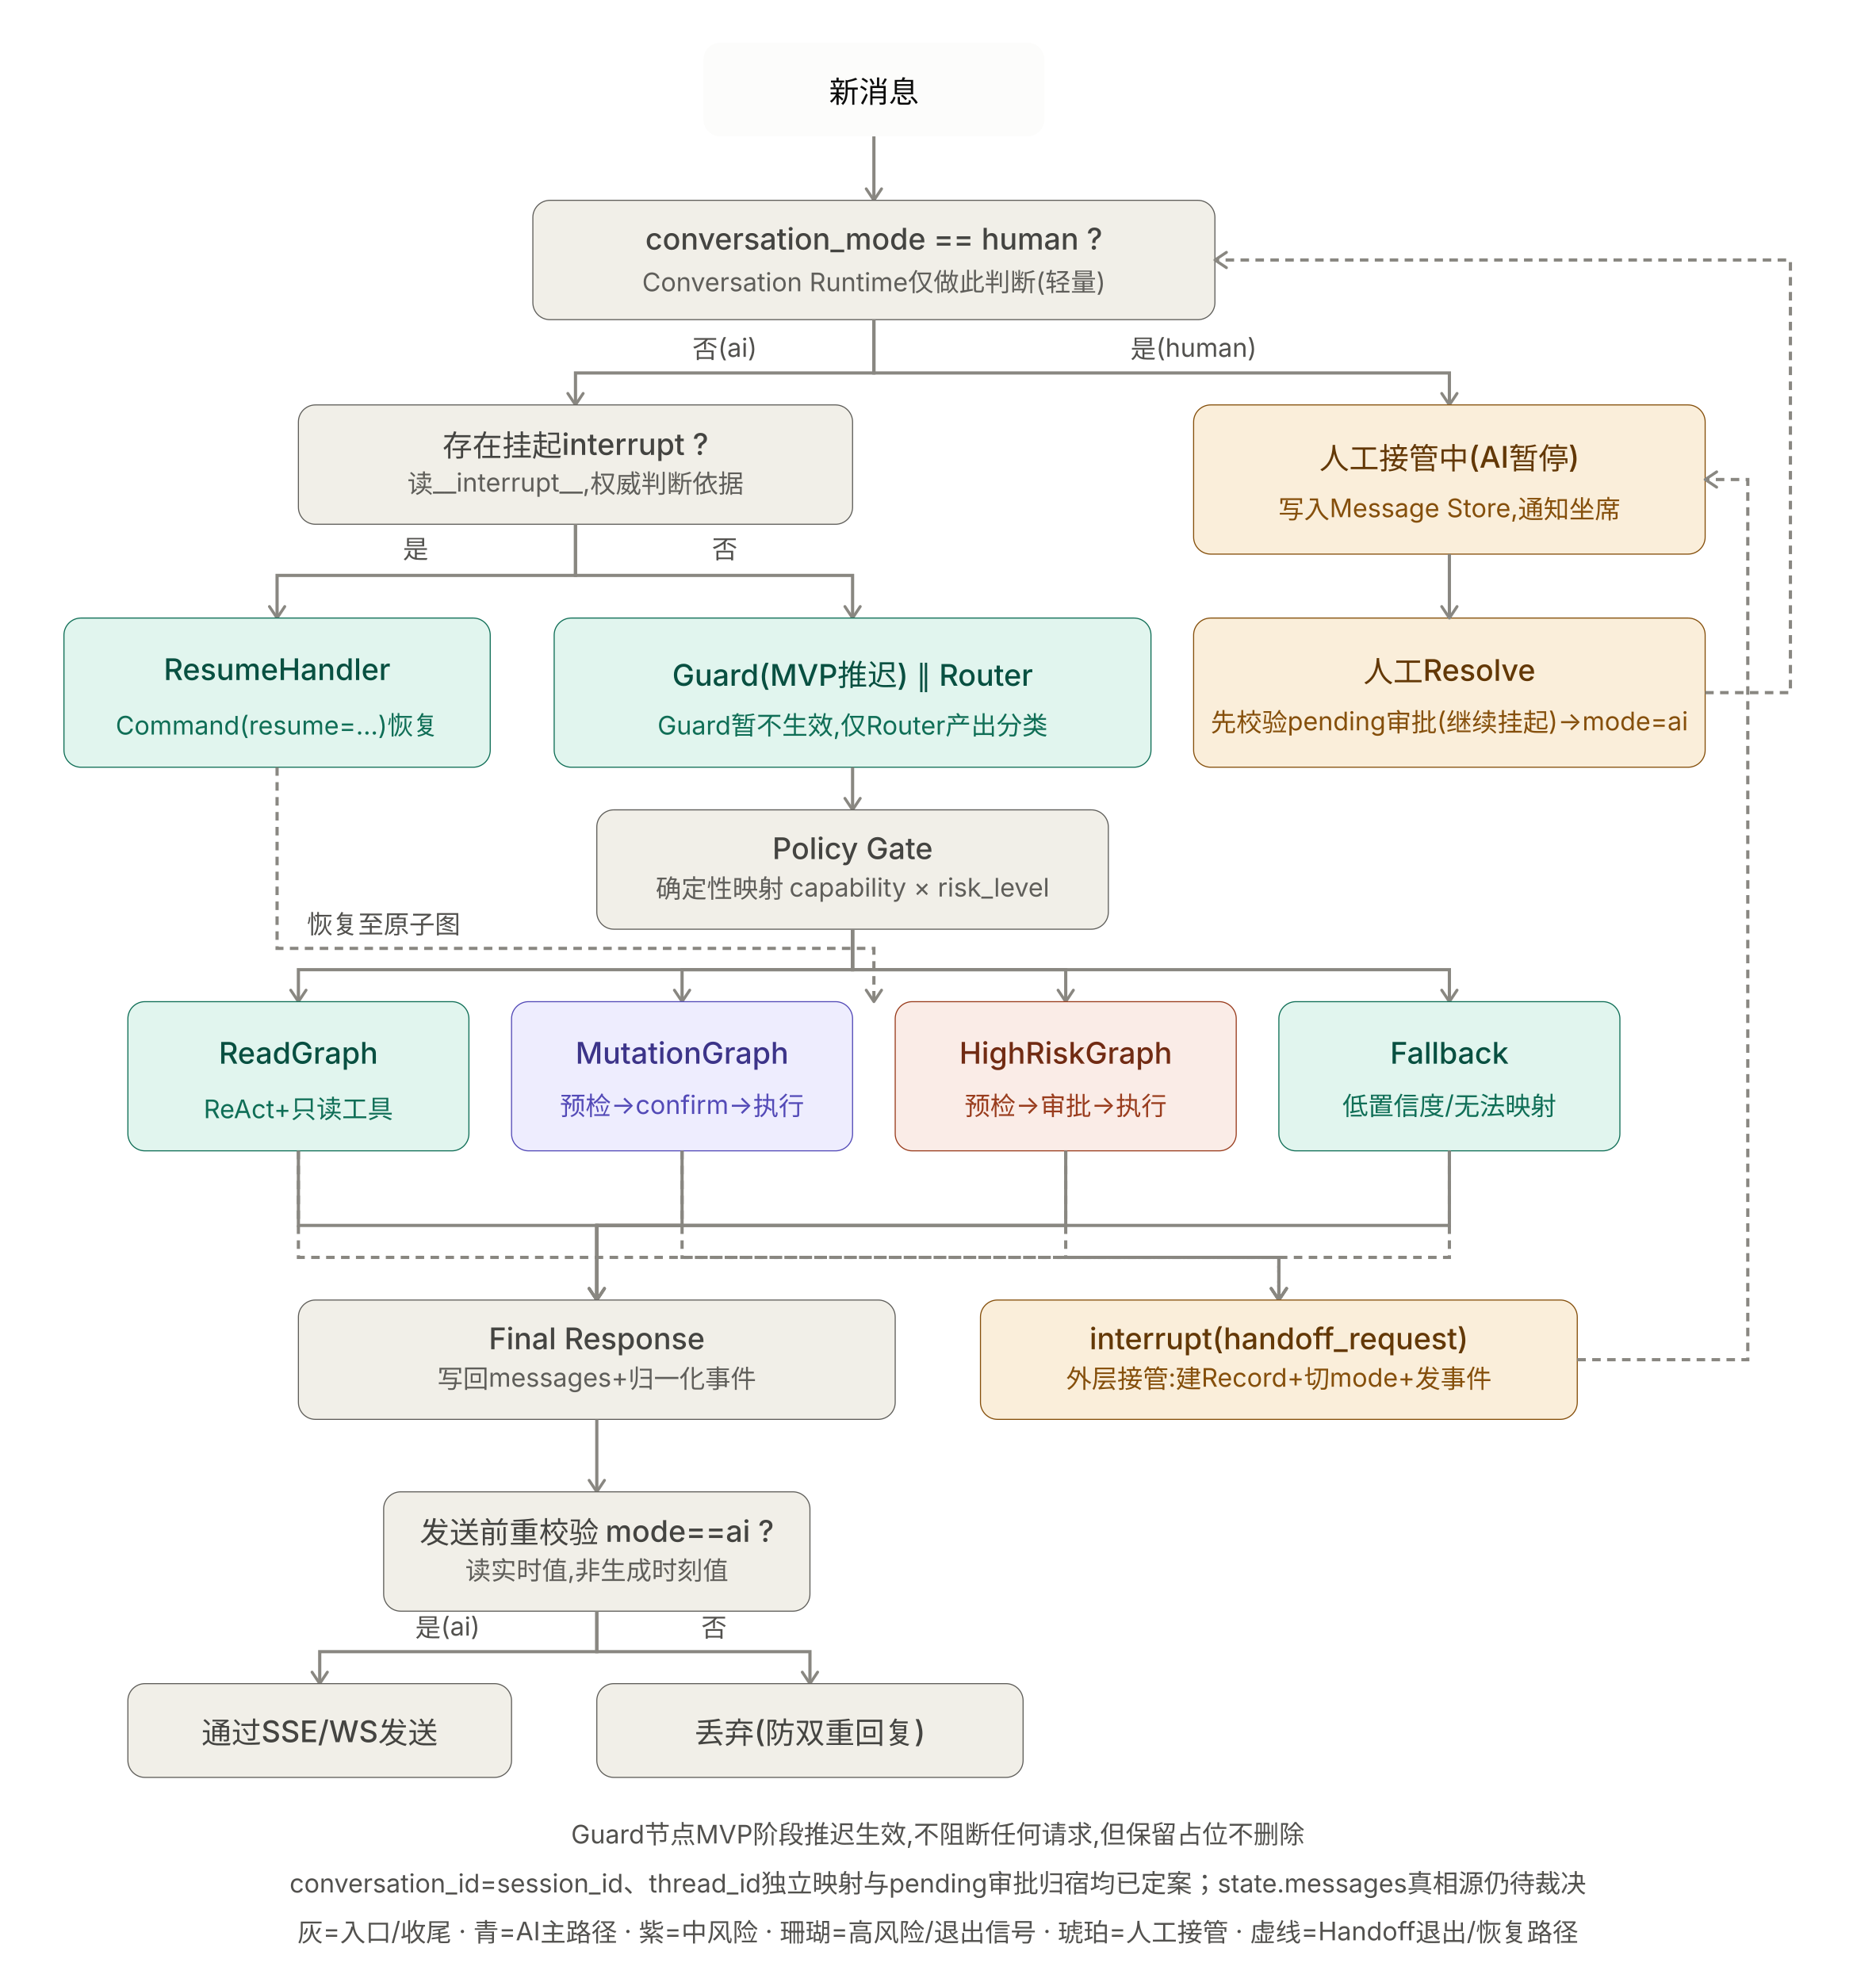
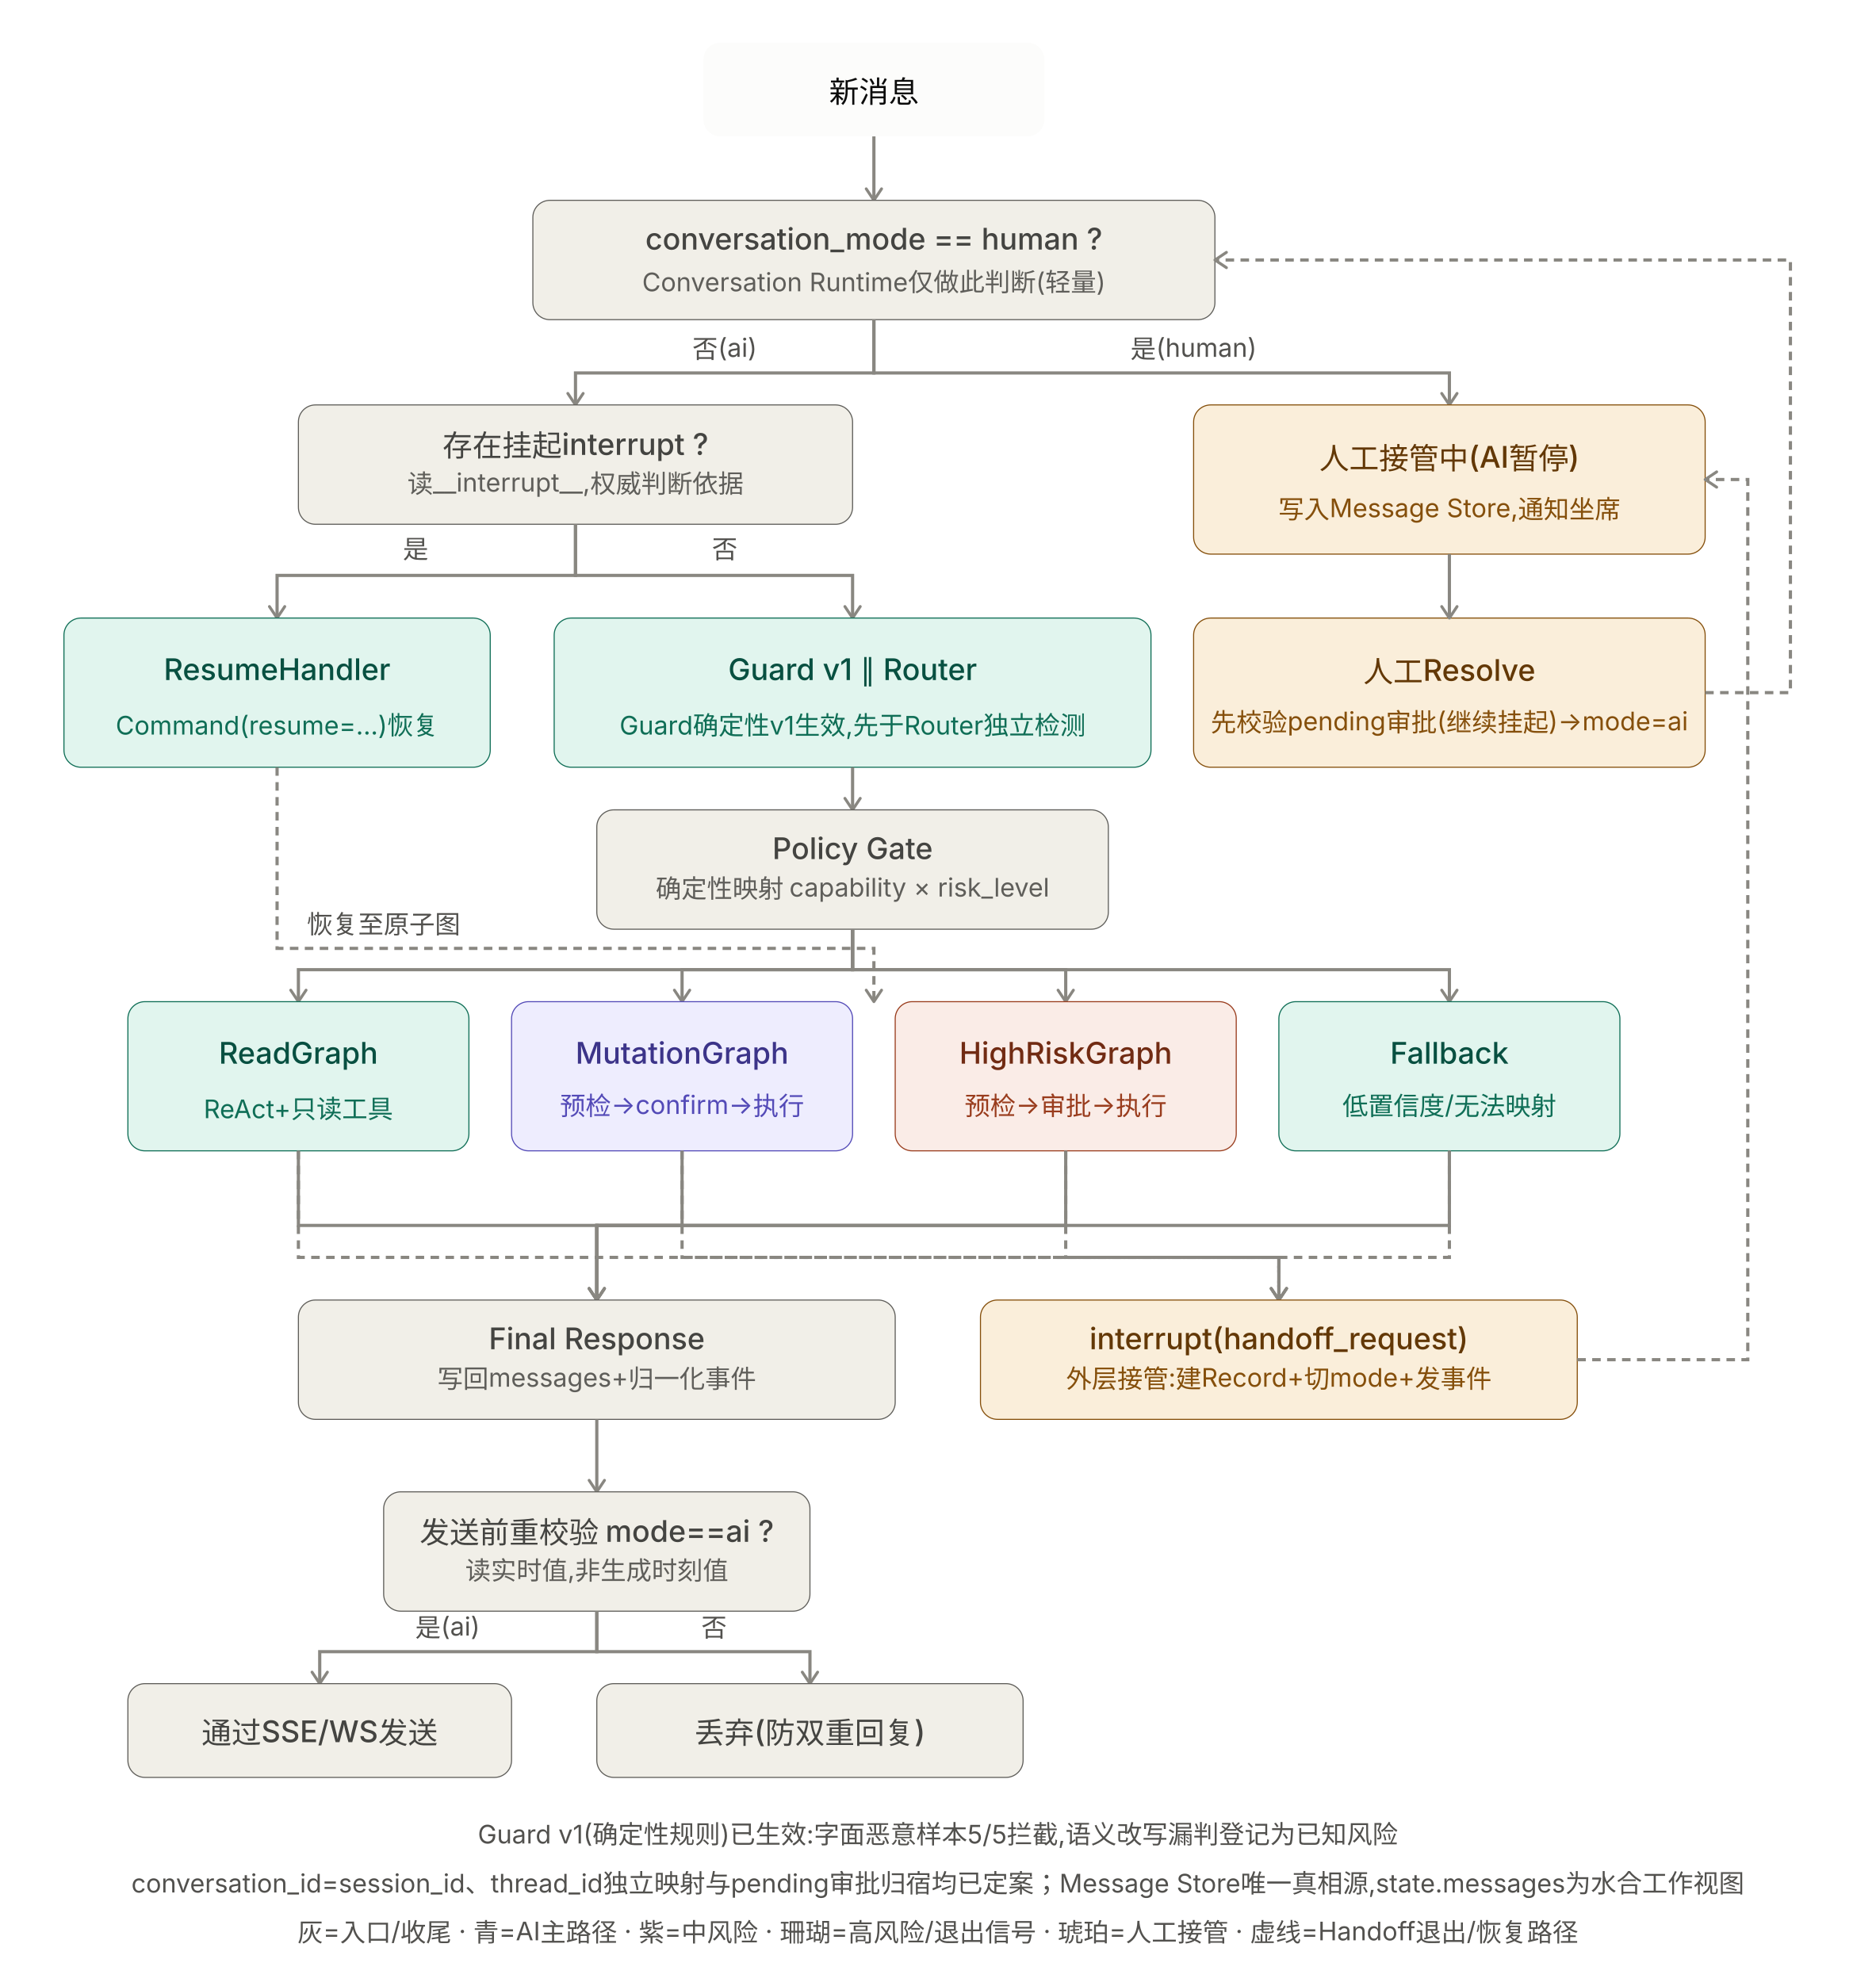
<svg xmlns="http://www.w3.org/2000/svg" width="100%" viewBox="0 0 880 930" role="img" style="">
  <defs>
    <marker id="arrow" viewBox="0 0 10 10" refX="8" refY="5" markerWidth="6" markerHeight="6" orient="auto-start-reverse">
      <path d="M2 1L8 5L2 9" fill="none" stroke="context-stroke" stroke-width="1.5" stroke-linecap="round" stroke-linejoin="round" />
    </marker>
  </defs>
  <g style="fill:rgb(252, 252, 251);stroke:color(srgb 0.043 0.043 0.043 / 0.2);color:rgb(11, 11, 11);stroke-width:1px;stroke-linecap:butt;stroke-linejoin:miter;opacity:1;font-family:anthropic-sans, -apple-system, BlinkMacSystemFont, &quot;Segoe UI&quot;, sans-serif;font-size:16px;font-weight:400;text-anchor:start;dominant-baseline:auto">
    <rect x="330" y="20" width="160" height="44" rx="8" stroke-width="0.5" style="fill:rgb(252, 252, 251);stroke:color(srgb 0.043 0.043 0.043 / 0.2);color:rgb(11, 11, 11);stroke-width:0.5px;stroke-linecap:butt;stroke-linejoin:miter;opacity:1;font-family:anthropic-sans, -apple-system, BlinkMacSystemFont, &quot;Segoe UI&quot;, sans-serif;font-size:16px;font-weight:400;text-anchor:start;dominant-baseline:auto" />
    <text x="410" y="42" text-anchor="middle" dominant-baseline="central" style="fill:rgb(11, 11, 11);stroke:color(srgb 0.043 0.043 0.043 / 0.2);color:rgb(11, 11, 11);stroke-width:1px;stroke-linecap:butt;stroke-linejoin:miter;opacity:1;font-family:anthropic-sans, -apple-system, BlinkMacSystemFont, &quot;Segoe UI&quot;, sans-serif;font-size:14px;font-weight:500;text-anchor:middle;dominant-baseline:central">新消息</text>
  </g>
  <line x1="410" y1="64" x2="410" y2="94" marker-end="url(#arrow)" style="fill:none;stroke:rgb(137, 135, 129);color:rgb(11, 11, 11);stroke-width:1.5px;stroke-linecap:butt;stroke-linejoin:miter;opacity:1;font-family:anthropic-sans, -apple-system, BlinkMacSystemFont, &quot;Segoe UI&quot;, sans-serif;font-size:16px;font-weight:400;text-anchor:start;dominant-baseline:auto" />
  <g style="fill:rgb(0, 0, 0);stroke:none;color:rgb(11, 11, 11);stroke-width:1px;stroke-linecap:butt;stroke-linejoin:miter;opacity:1;font-family:anthropic-sans, -apple-system, BlinkMacSystemFont, &quot;Segoe UI&quot;, sans-serif;font-size:16px;font-weight:400;text-anchor:start;dominant-baseline:auto">
    <rect x="250" y="94" width="320" height="56" rx="8" stroke-width="0.5" style="fill:rgb(241, 239, 232);stroke:rgb(95, 94, 90);color:rgb(11, 11, 11);stroke-width:0.5px;stroke-linecap:butt;stroke-linejoin:miter;opacity:1;font-family:anthropic-sans, -apple-system, BlinkMacSystemFont, &quot;Segoe UI&quot;, sans-serif;font-size:16px;font-weight:400;text-anchor:start;dominant-baseline:auto" />
    <text x="410" y="112" text-anchor="middle" dominant-baseline="central" style="fill:rgb(68, 68, 65);stroke:none;color:rgb(11, 11, 11);stroke-width:1px;stroke-linecap:butt;stroke-linejoin:miter;opacity:1;font-family:anthropic-sans, -apple-system, BlinkMacSystemFont, &quot;Segoe UI&quot;, sans-serif;font-size:14px;font-weight:500;text-anchor:middle;dominant-baseline:central">conversation_mode == human ?</text>
    <text x="410" y="130" text-anchor="middle" dominant-baseline="central" style="fill:rgb(95, 94, 90);stroke:none;color:rgb(11, 11, 11);stroke-width:1px;stroke-linecap:butt;stroke-linejoin:miter;opacity:1;font-family:anthropic-sans, -apple-system, BlinkMacSystemFont, &quot;Segoe UI&quot;, sans-serif;font-size:12px;font-weight:400;text-anchor:middle;dominant-baseline:central">Conversation Runtime仅做此判断(轻量)</text>
  </g>
  <path d="M410,150 L410,175 L270,175 L270,190" fill="none" marker-end="url(#arrow)" style="fill:none;stroke:rgb(137, 135, 129);color:rgb(11, 11, 11);stroke-width:1.5px;stroke-linecap:butt;stroke-linejoin:miter;opacity:1;font-family:anthropic-sans, -apple-system, BlinkMacSystemFont, &quot;Segoe UI&quot;, sans-serif;font-size:16px;font-weight:400;text-anchor:start;dominant-baseline:auto" />
  <path d="M410,150 L410,175 L680,175 L680,190" fill="none" marker-end="url(#arrow)" style="fill:none;stroke:rgb(137, 135, 129);color:rgb(11, 11, 11);stroke-width:1.5px;stroke-linecap:butt;stroke-linejoin:miter;opacity:1;font-family:anthropic-sans, -apple-system, BlinkMacSystemFont, &quot;Segoe UI&quot;, sans-serif;font-size:16px;font-weight:400;text-anchor:start;dominant-baseline:auto" />
  <text x="340" y="168" text-anchor="middle" style="fill:rgb(82, 81, 78);stroke:none;color:rgb(11, 11, 11);stroke-width:1px;stroke-linecap:butt;stroke-linejoin:miter;opacity:1;font-family:anthropic-sans, -apple-system, BlinkMacSystemFont, &quot;Segoe UI&quot;, sans-serif;font-size:12px;font-weight:400;text-anchor:middle;dominant-baseline:auto">否(ai)</text>
  <text x="560" y="168" text-anchor="middle" style="fill:rgb(82, 81, 78);stroke:none;color:rgb(11, 11, 11);stroke-width:1px;stroke-linecap:butt;stroke-linejoin:miter;opacity:1;font-family:anthropic-sans, -apple-system, BlinkMacSystemFont, &quot;Segoe UI&quot;, sans-serif;font-size:12px;font-weight:400;text-anchor:middle;dominant-baseline:auto">是(human)</text>
  <g style="fill:rgb(0, 0, 0);stroke:none;color:rgb(11, 11, 11);stroke-width:1px;stroke-linecap:butt;stroke-linejoin:miter;opacity:1;font-family:anthropic-sans, -apple-system, BlinkMacSystemFont, &quot;Segoe UI&quot;, sans-serif;font-size:16px;font-weight:400;text-anchor:start;dominant-baseline:auto">
    <rect x="140" y="190" width="260" height="56" rx="8" stroke-width="0.5" style="fill:rgb(241, 239, 232);stroke:rgb(95, 94, 90);color:rgb(11, 11, 11);stroke-width:0.5px;stroke-linecap:butt;stroke-linejoin:miter;opacity:1;font-family:anthropic-sans, -apple-system, BlinkMacSystemFont, &quot;Segoe UI&quot;, sans-serif;font-size:16px;font-weight:400;text-anchor:start;dominant-baseline:auto" />
    <text x="270" y="208" text-anchor="middle" dominant-baseline="central" style="fill:rgb(68, 68, 65);stroke:none;color:rgb(11, 11, 11);stroke-width:1px;stroke-linecap:butt;stroke-linejoin:miter;opacity:1;font-family:anthropic-sans, -apple-system, BlinkMacSystemFont, &quot;Segoe UI&quot;, sans-serif;font-size:14px;font-weight:500;text-anchor:middle;dominant-baseline:central">存在挂起interrupt ?</text>
    <text x="270" y="226" text-anchor="middle" dominant-baseline="central" style="fill:rgb(95, 94, 90);stroke:none;color:rgb(11, 11, 11);stroke-width:1px;stroke-linecap:butt;stroke-linejoin:miter;opacity:1;font-family:anthropic-sans, -apple-system, BlinkMacSystemFont, &quot;Segoe UI&quot;, sans-serif;font-size:12px;font-weight:400;text-anchor:middle;dominant-baseline:central">读__interrupt__,权威判断依据</text>
  </g>
  <g style="fill:rgb(0, 0, 0);stroke:none;color:rgb(11, 11, 11);stroke-width:1px;stroke-linecap:butt;stroke-linejoin:miter;opacity:1;font-family:anthropic-sans, -apple-system, BlinkMacSystemFont, &quot;Segoe UI&quot;, sans-serif;font-size:16px;font-weight:400;text-anchor:start;dominant-baseline:auto">
    <rect x="560" y="190" width="240" height="70" rx="8" stroke-width="0.5" style="fill:rgb(250, 238, 218);stroke:rgb(133, 79, 11);color:rgb(11, 11, 11);stroke-width:0.5px;stroke-linecap:butt;stroke-linejoin:miter;opacity:1;font-family:anthropic-sans, -apple-system, BlinkMacSystemFont, &quot;Segoe UI&quot;, sans-serif;font-size:16px;font-weight:400;text-anchor:start;dominant-baseline:auto" />
    <text x="680" y="214" text-anchor="middle" dominant-baseline="central" style="fill:rgb(99, 56, 6);stroke:none;color:rgb(11, 11, 11);stroke-width:1px;stroke-linecap:butt;stroke-linejoin:miter;opacity:1;font-family:anthropic-sans, -apple-system, BlinkMacSystemFont, &quot;Segoe UI&quot;, sans-serif;font-size:14px;font-weight:500;text-anchor:middle;dominant-baseline:central">人工接管中(AI暂停)</text>
    <text x="680" y="238" text-anchor="middle" dominant-baseline="central" style="fill:rgb(133, 79, 11);stroke:none;color:rgb(11, 11, 11);stroke-width:1px;stroke-linecap:butt;stroke-linejoin:miter;opacity:1;font-family:anthropic-sans, -apple-system, BlinkMacSystemFont, &quot;Segoe UI&quot;, sans-serif;font-size:12px;font-weight:400;text-anchor:middle;dominant-baseline:central">写入Message Store,通知坐席</text>
  </g>
  <path d="M270,246 L270,270 L130,270 L130,290" fill="none" marker-end="url(#arrow)" style="fill:none;stroke:rgb(137, 135, 129);color:rgb(11, 11, 11);stroke-width:1.5px;stroke-linecap:butt;stroke-linejoin:miter;opacity:1;font-family:anthropic-sans, -apple-system, BlinkMacSystemFont, &quot;Segoe UI&quot;, sans-serif;font-size:16px;font-weight:400;text-anchor:start;dominant-baseline:auto" />
  <path d="M270,246 L270,270 L400,270 L400,290" fill="none" marker-end="url(#arrow)" style="fill:none;stroke:rgb(137, 135, 129);color:rgb(11, 11, 11);stroke-width:1.5px;stroke-linecap:butt;stroke-linejoin:miter;opacity:1;font-family:anthropic-sans, -apple-system, BlinkMacSystemFont, &quot;Segoe UI&quot;, sans-serif;font-size:16px;font-weight:400;text-anchor:start;dominant-baseline:auto" />
  <text x="195" y="262" text-anchor="middle" style="fill:rgb(82, 81, 78);stroke:none;color:rgb(11, 11, 11);stroke-width:1px;stroke-linecap:butt;stroke-linejoin:miter;opacity:1;font-family:anthropic-sans, -apple-system, BlinkMacSystemFont, &quot;Segoe UI&quot;, sans-serif;font-size:12px;font-weight:400;text-anchor:middle;dominant-baseline:auto">是</text>
  <text x="340" y="262" text-anchor="middle" style="fill:rgb(82, 81, 78);stroke:none;color:rgb(11, 11, 11);stroke-width:1px;stroke-linecap:butt;stroke-linejoin:miter;opacity:1;font-family:anthropic-sans, -apple-system, BlinkMacSystemFont, &quot;Segoe UI&quot;, sans-serif;font-size:12px;font-weight:400;text-anchor:middle;dominant-baseline:auto">否</text>
  <g style="fill:rgb(0, 0, 0);stroke:none;color:rgb(11, 11, 11);stroke-width:1px;stroke-linecap:butt;stroke-linejoin:miter;opacity:1;font-family:anthropic-sans, -apple-system, BlinkMacSystemFont, &quot;Segoe UI&quot;, sans-serif;font-size:16px;font-weight:400;text-anchor:start;dominant-baseline:auto">
    <rect x="30" y="290" width="200" height="70" rx="8" stroke-width="0.5" style="fill:rgb(225, 245, 238);stroke:rgb(15, 110, 86);color:rgb(11, 11, 11);stroke-width:0.5px;stroke-linecap:butt;stroke-linejoin:miter;opacity:1;font-family:anthropic-sans, -apple-system, BlinkMacSystemFont, &quot;Segoe UI&quot;, sans-serif;font-size:16px;font-weight:400;text-anchor:start;dominant-baseline:auto" />
    <text x="130" y="314" text-anchor="middle" dominant-baseline="central" style="fill:rgb(8, 80, 65);stroke:none;color:rgb(11, 11, 11);stroke-width:1px;stroke-linecap:butt;stroke-linejoin:miter;opacity:1;font-family:anthropic-sans, -apple-system, BlinkMacSystemFont, &quot;Segoe UI&quot;, sans-serif;font-size:14px;font-weight:500;text-anchor:middle;dominant-baseline:central">ResumeHandler</text>
    <text x="130" y="338" text-anchor="middle" dominant-baseline="central" style="fill:rgb(15, 110, 86);stroke:none;color:rgb(11, 11, 11);stroke-width:1px;stroke-linecap:butt;stroke-linejoin:miter;opacity:1;font-family:anthropic-sans, -apple-system, BlinkMacSystemFont, &quot;Segoe UI&quot;, sans-serif;font-size:12px;font-weight:400;text-anchor:middle;dominant-baseline:central">Command(resume=...)恢复</text>
  </g>
  <g style="fill:rgb(0, 0, 0);stroke:none;color:rgb(11, 11, 11);stroke-width:1px;stroke-linecap:butt;stroke-linejoin:miter;opacity:1;font-family:anthropic-sans, -apple-system, BlinkMacSystemFont, &quot;Segoe UI&quot;, sans-serif;font-size:16px;font-weight:400;text-anchor:start;dominant-baseline:auto">
    <rect x="260" y="290" width="280" height="70" rx="8" stroke-width="0.5" style="fill:rgb(225, 245, 238);stroke:rgb(15, 110, 86);color:rgb(11, 11, 11);stroke-width:0.5px;stroke-linecap:butt;stroke-linejoin:miter;opacity:1;font-family:anthropic-sans, -apple-system, BlinkMacSystemFont, &quot;Segoe UI&quot;, sans-serif;font-size:16px;font-weight:400;text-anchor:start;dominant-baseline:auto" />
-     <text x="400" y="314" text-anchor="middle" dominant-baseline="central" style="fill:rgb(8, 80, 65);stroke:none;color:rgb(11, 11, 11);stroke-width:1px;stroke-linecap:butt;stroke-linejoin:miter;opacity:1;font-family:anthropic-sans, -apple-system, BlinkMacSystemFont, &quot;Segoe UI&quot;, sans-serif;font-size:14px;font-weight:500;text-anchor:middle;dominant-baseline:central">Guard(MVP推迟) ∥ Router</text>
-     <text x="400" y="338" text-anchor="middle" dominant-baseline="central" style="fill:rgb(15, 110, 86);stroke:none;color:rgb(11, 11, 11);stroke-width:1px;stroke-linecap:butt;stroke-linejoin:miter;opacity:1;font-family:anthropic-sans, -apple-system, BlinkMacSystemFont, &quot;Segoe UI&quot;, sans-serif;font-size:12px;font-weight:400;text-anchor:middle;dominant-baseline:central">Guard暂不生效,仅Router产出分类</text>
+     <text x="400" y="314" text-anchor="middle" dominant-baseline="central" style="fill:rgb(8, 80, 65);stroke:none;color:rgb(11, 11, 11);stroke-width:1px;stroke-linecap:butt;stroke-linejoin:miter;opacity:1;font-family:anthropic-sans, -apple-system, BlinkMacSystemFont, &quot;Segoe UI&quot;, sans-serif;font-size:14px;font-weight:500;text-anchor:middle;dominant-baseline:central">Guard v1 ∥ Router</text>
+     <text x="400" y="338" text-anchor="middle" dominant-baseline="central" style="fill:rgb(15, 110, 86);stroke:none;color:rgb(11, 11, 11);stroke-width:1px;stroke-linecap:butt;stroke-linejoin:miter;opacity:1;font-family:anthropic-sans, -apple-system, BlinkMacSystemFont, &quot;Segoe UI&quot;, sans-serif;font-size:12px;font-weight:400;text-anchor:middle;dominant-baseline:central">Guard确定性v1生效,先于Router独立检测</text>
  </g>
  <g style="fill:rgb(0, 0, 0);stroke:none;color:rgb(11, 11, 11);stroke-width:1px;stroke-linecap:butt;stroke-linejoin:miter;opacity:1;font-family:anthropic-sans, -apple-system, BlinkMacSystemFont, &quot;Segoe UI&quot;, sans-serif;font-size:16px;font-weight:400;text-anchor:start;dominant-baseline:auto">
    <rect x="560" y="290" width="240" height="70" rx="8" stroke-width="0.5" style="fill:rgb(250, 238, 218);stroke:rgb(133, 79, 11);color:rgb(11, 11, 11);stroke-width:0.5px;stroke-linecap:butt;stroke-linejoin:miter;opacity:1;font-family:anthropic-sans, -apple-system, BlinkMacSystemFont, &quot;Segoe UI&quot;, sans-serif;font-size:16px;font-weight:400;text-anchor:start;dominant-baseline:auto" />
    <text x="680" y="314" text-anchor="middle" dominant-baseline="central" style="fill:rgb(99, 56, 6);stroke:none;color:rgb(11, 11, 11);stroke-width:1px;stroke-linecap:butt;stroke-linejoin:miter;opacity:1;font-family:anthropic-sans, -apple-system, BlinkMacSystemFont, &quot;Segoe UI&quot;, sans-serif;font-size:14px;font-weight:500;text-anchor:middle;dominant-baseline:central">人工Resolve</text>
    <text x="680" y="338" text-anchor="middle" dominant-baseline="central" style="fill:rgb(133, 79, 11);stroke:none;color:rgb(11, 11, 11);stroke-width:1px;stroke-linecap:butt;stroke-linejoin:miter;opacity:1;font-family:anthropic-sans, -apple-system, BlinkMacSystemFont, &quot;Segoe UI&quot;, sans-serif;font-size:12px;font-weight:400;text-anchor:middle;dominant-baseline:central">先校验pending审批(继续挂起)→mode=ai</text>
  </g>
  <line x1="680" y1="260" x2="680" y2="290" marker-end="url(#arrow)" style="fill:none;stroke:rgb(137, 135, 129);color:rgb(11, 11, 11);stroke-width:1.5px;stroke-linecap:butt;stroke-linejoin:miter;opacity:1;font-family:anthropic-sans, -apple-system, BlinkMacSystemFont, &quot;Segoe UI&quot;, sans-serif;font-size:16px;font-weight:400;text-anchor:start;dominant-baseline:auto" />
  <line x1="400" y1="360" x2="400" y2="380" marker-end="url(#arrow)" style="fill:none;stroke:rgb(137, 135, 129);color:rgb(11, 11, 11);stroke-width:1.5px;stroke-linecap:butt;stroke-linejoin:miter;opacity:1;font-family:anthropic-sans, -apple-system, BlinkMacSystemFont, &quot;Segoe UI&quot;, sans-serif;font-size:16px;font-weight:400;text-anchor:start;dominant-baseline:auto" />
  <path d="M130,360 L130,445 L410,445 L410,470" fill="none" stroke-dasharray="4 3" marker-end="url(#arrow)" style="fill:none;stroke:rgb(137, 135, 129);color:rgb(11, 11, 11);stroke-width:1.5px;stroke-dasharray:4px, 3px;stroke-linecap:butt;stroke-linejoin:miter;opacity:1;font-family:anthropic-sans, -apple-system, BlinkMacSystemFont, &quot;Segoe UI&quot;, sans-serif;font-size:16px;font-weight:400;text-anchor:start;dominant-baseline:auto" />
  <text x="180" y="438" text-anchor="middle" style="fill:rgb(82, 81, 78);stroke:none;color:rgb(11, 11, 11);stroke-width:1px;stroke-linecap:butt;stroke-linejoin:miter;opacity:1;font-family:anthropic-sans, -apple-system, BlinkMacSystemFont, &quot;Segoe UI&quot;, sans-serif;font-size:12px;font-weight:400;text-anchor:middle;dominant-baseline:auto">恢复至原子图</text>
  <g style="fill:rgb(0, 0, 0);stroke:none;color:rgb(11, 11, 11);stroke-width:1px;stroke-linecap:butt;stroke-linejoin:miter;opacity:1;font-family:anthropic-sans, -apple-system, BlinkMacSystemFont, &quot;Segoe UI&quot;, sans-serif;font-size:16px;font-weight:400;text-anchor:start;dominant-baseline:auto">
    <rect x="280" y="380" width="240" height="56" rx="8" stroke-width="0.5" style="fill:rgb(241, 239, 232);stroke:rgb(95, 94, 90);color:rgb(11, 11, 11);stroke-width:0.5px;stroke-linecap:butt;stroke-linejoin:miter;opacity:1;font-family:anthropic-sans, -apple-system, BlinkMacSystemFont, &quot;Segoe UI&quot;, sans-serif;font-size:16px;font-weight:400;text-anchor:start;dominant-baseline:auto" />
    <text x="400" y="398" text-anchor="middle" dominant-baseline="central" style="fill:rgb(68, 68, 65);stroke:none;color:rgb(11, 11, 11);stroke-width:1px;stroke-linecap:butt;stroke-linejoin:miter;opacity:1;font-family:anthropic-sans, -apple-system, BlinkMacSystemFont, &quot;Segoe UI&quot;, sans-serif;font-size:14px;font-weight:500;text-anchor:middle;dominant-baseline:central">Policy Gate</text>
    <text x="400" y="416" text-anchor="middle" dominant-baseline="central" style="fill:rgb(95, 94, 90);stroke:none;color:rgb(11, 11, 11);stroke-width:1px;stroke-linecap:butt;stroke-linejoin:miter;opacity:1;font-family:anthropic-sans, -apple-system, BlinkMacSystemFont, &quot;Segoe UI&quot;, sans-serif;font-size:12px;font-weight:400;text-anchor:middle;dominant-baseline:central">确定性映射 capability × risk_level</text>
  </g>
  <path d="M400,436 L400,455 L140,455 L140,470" fill="none" marker-end="url(#arrow)" style="fill:none;stroke:rgb(137, 135, 129);color:rgb(11, 11, 11);stroke-width:1.5px;stroke-linecap:butt;stroke-linejoin:miter;opacity:1;font-family:anthropic-sans, -apple-system, BlinkMacSystemFont, &quot;Segoe UI&quot;, sans-serif;font-size:16px;font-weight:400;text-anchor:start;dominant-baseline:auto" />
  <path d="M400,436 L400,455 L320,455 L320,470" fill="none" marker-end="url(#arrow)" style="fill:none;stroke:rgb(137, 135, 129);color:rgb(11, 11, 11);stroke-width:1.5px;stroke-linecap:butt;stroke-linejoin:miter;opacity:1;font-family:anthropic-sans, -apple-system, BlinkMacSystemFont, &quot;Segoe UI&quot;, sans-serif;font-size:16px;font-weight:400;text-anchor:start;dominant-baseline:auto" />
  <path d="M400,436 L400,455 L500,455 L500,470" fill="none" marker-end="url(#arrow)" style="fill:none;stroke:rgb(137, 135, 129);color:rgb(11, 11, 11);stroke-width:1.5px;stroke-linecap:butt;stroke-linejoin:miter;opacity:1;font-family:anthropic-sans, -apple-system, BlinkMacSystemFont, &quot;Segoe UI&quot;, sans-serif;font-size:16px;font-weight:400;text-anchor:start;dominant-baseline:auto" />
  <path d="M400,436 L400,455 L680,455 L680,470" fill="none" marker-end="url(#arrow)" style="fill:none;stroke:rgb(137, 135, 129);color:rgb(11, 11, 11);stroke-width:1.5px;stroke-linecap:butt;stroke-linejoin:miter;opacity:1;font-family:anthropic-sans, -apple-system, BlinkMacSystemFont, &quot;Segoe UI&quot;, sans-serif;font-size:16px;font-weight:400;text-anchor:start;dominant-baseline:auto" />
  <g style="fill:rgb(0, 0, 0);stroke:none;color:rgb(11, 11, 11);stroke-width:1px;stroke-linecap:butt;stroke-linejoin:miter;opacity:1;font-family:anthropic-sans, -apple-system, BlinkMacSystemFont, &quot;Segoe UI&quot;, sans-serif;font-size:16px;font-weight:400;text-anchor:start;dominant-baseline:auto">
    <rect x="60" y="470" width="160" height="70" rx="8" stroke-width="0.5" style="fill:rgb(225, 245, 238);stroke:rgb(15, 110, 86);color:rgb(11, 11, 11);stroke-width:0.5px;stroke-linecap:butt;stroke-linejoin:miter;opacity:1;font-family:anthropic-sans, -apple-system, BlinkMacSystemFont, &quot;Segoe UI&quot;, sans-serif;font-size:16px;font-weight:400;text-anchor:start;dominant-baseline:auto" />
    <text x="140" y="494" text-anchor="middle" dominant-baseline="central" style="fill:rgb(8, 80, 65);stroke:none;color:rgb(11, 11, 11);stroke-width:1px;stroke-linecap:butt;stroke-linejoin:miter;opacity:1;font-family:anthropic-sans, -apple-system, BlinkMacSystemFont, &quot;Segoe UI&quot;, sans-serif;font-size:14px;font-weight:500;text-anchor:middle;dominant-baseline:central">ReadGraph</text>
    <text x="140" y="518" text-anchor="middle" dominant-baseline="central" style="fill:rgb(15, 110, 86);stroke:none;color:rgb(11, 11, 11);stroke-width:1px;stroke-linecap:butt;stroke-linejoin:miter;opacity:1;font-family:anthropic-sans, -apple-system, BlinkMacSystemFont, &quot;Segoe UI&quot;, sans-serif;font-size:12px;font-weight:400;text-anchor:middle;dominant-baseline:central">ReAct+只读工具</text>
  </g>
  <g style="fill:rgb(0, 0, 0);stroke:none;color:rgb(11, 11, 11);stroke-width:1px;stroke-linecap:butt;stroke-linejoin:miter;opacity:1;font-family:anthropic-sans, -apple-system, BlinkMacSystemFont, &quot;Segoe UI&quot;, sans-serif;font-size:16px;font-weight:400;text-anchor:start;dominant-baseline:auto">
    <rect x="240" y="470" width="160" height="70" rx="8" stroke-width="0.5" style="fill:rgb(238, 237, 254);stroke:rgb(83, 74, 183);color:rgb(11, 11, 11);stroke-width:0.5px;stroke-linecap:butt;stroke-linejoin:miter;opacity:1;font-family:anthropic-sans, -apple-system, BlinkMacSystemFont, &quot;Segoe UI&quot;, sans-serif;font-size:16px;font-weight:400;text-anchor:start;dominant-baseline:auto" />
    <text x="320" y="494" text-anchor="middle" dominant-baseline="central" style="fill:rgb(60, 52, 137);stroke:none;color:rgb(11, 11, 11);stroke-width:1px;stroke-linecap:butt;stroke-linejoin:miter;opacity:1;font-family:anthropic-sans, -apple-system, BlinkMacSystemFont, &quot;Segoe UI&quot;, sans-serif;font-size:14px;font-weight:500;text-anchor:middle;dominant-baseline:central">MutationGraph</text>
    <text x="320" y="518" text-anchor="middle" dominant-baseline="central" style="fill:rgb(83, 74, 183);stroke:none;color:rgb(11, 11, 11);stroke-width:1px;stroke-linecap:butt;stroke-linejoin:miter;opacity:1;font-family:anthropic-sans, -apple-system, BlinkMacSystemFont, &quot;Segoe UI&quot;, sans-serif;font-size:12px;font-weight:400;text-anchor:middle;dominant-baseline:central">预检→confirm→执行</text>
  </g>
  <g style="fill:rgb(0, 0, 0);stroke:none;color:rgb(11, 11, 11);stroke-width:1px;stroke-linecap:butt;stroke-linejoin:miter;opacity:1;font-family:anthropic-sans, -apple-system, BlinkMacSystemFont, &quot;Segoe UI&quot;, sans-serif;font-size:16px;font-weight:400;text-anchor:start;dominant-baseline:auto">
    <rect x="420" y="470" width="160" height="70" rx="8" stroke-width="0.5" style="fill:rgb(250, 236, 231);stroke:rgb(153, 60, 29);color:rgb(11, 11, 11);stroke-width:0.5px;stroke-linecap:butt;stroke-linejoin:miter;opacity:1;font-family:anthropic-sans, -apple-system, BlinkMacSystemFont, &quot;Segoe UI&quot;, sans-serif;font-size:16px;font-weight:400;text-anchor:start;dominant-baseline:auto" />
    <text x="500" y="494" text-anchor="middle" dominant-baseline="central" style="fill:rgb(113, 43, 19);stroke:none;color:rgb(11, 11, 11);stroke-width:1px;stroke-linecap:butt;stroke-linejoin:miter;opacity:1;font-family:anthropic-sans, -apple-system, BlinkMacSystemFont, &quot;Segoe UI&quot;, sans-serif;font-size:14px;font-weight:500;text-anchor:middle;dominant-baseline:central">HighRiskGraph</text>
    <text x="500" y="518" text-anchor="middle" dominant-baseline="central" style="fill:rgb(153, 60, 29);stroke:none;color:rgb(11, 11, 11);stroke-width:1px;stroke-linecap:butt;stroke-linejoin:miter;opacity:1;font-family:anthropic-sans, -apple-system, BlinkMacSystemFont, &quot;Segoe UI&quot;, sans-serif;font-size:12px;font-weight:400;text-anchor:middle;dominant-baseline:central">预检→审批→执行</text>
  </g>
  <g style="fill:rgb(0, 0, 0);stroke:none;color:rgb(11, 11, 11);stroke-width:1px;stroke-linecap:butt;stroke-linejoin:miter;opacity:1;font-family:anthropic-sans, -apple-system, BlinkMacSystemFont, &quot;Segoe UI&quot;, sans-serif;font-size:16px;font-weight:400;text-anchor:start;dominant-baseline:auto">
    <rect x="600" y="470" width="160" height="70" rx="8" stroke-width="0.5" style="fill:rgb(225, 245, 238);stroke:rgb(15, 110, 86);color:rgb(11, 11, 11);stroke-width:0.5px;stroke-linecap:butt;stroke-linejoin:miter;opacity:1;font-family:anthropic-sans, -apple-system, BlinkMacSystemFont, &quot;Segoe UI&quot;, sans-serif;font-size:16px;font-weight:400;text-anchor:start;dominant-baseline:auto" />
    <text x="680" y="494" text-anchor="middle" dominant-baseline="central" style="fill:rgb(8, 80, 65);stroke:none;color:rgb(11, 11, 11);stroke-width:1px;stroke-linecap:butt;stroke-linejoin:miter;opacity:1;font-family:anthropic-sans, -apple-system, BlinkMacSystemFont, &quot;Segoe UI&quot;, sans-serif;font-size:14px;font-weight:500;text-anchor:middle;dominant-baseline:central">Fallback</text>
    <text x="680" y="518" text-anchor="middle" dominant-baseline="central" style="fill:rgb(15, 110, 86);stroke:none;color:rgb(11, 11, 11);stroke-width:1px;stroke-linecap:butt;stroke-linejoin:miter;opacity:1;font-family:anthropic-sans, -apple-system, BlinkMacSystemFont, &quot;Segoe UI&quot;, sans-serif;font-size:12px;font-weight:400;text-anchor:middle;dominant-baseline:central">低置信度/无法映射</text>
  </g>
  <path d="M140,540 L140,575 L280,575 L280,610" fill="none" marker-end="url(#arrow)" style="fill:none;stroke:rgb(137, 135, 129);color:rgb(11, 11, 11);stroke-width:1.5px;stroke-linecap:butt;stroke-linejoin:miter;opacity:1;font-family:anthropic-sans, -apple-system, BlinkMacSystemFont, &quot;Segoe UI&quot;, sans-serif;font-size:16px;font-weight:400;text-anchor:start;dominant-baseline:auto" />
  <path d="M320,540 L320,575 L280,575 L280,610" fill="none" marker-end="url(#arrow)" style="fill:none;stroke:rgb(137, 135, 129);color:rgb(11, 11, 11);stroke-width:1.5px;stroke-linecap:butt;stroke-linejoin:miter;opacity:1;font-family:anthropic-sans, -apple-system, BlinkMacSystemFont, &quot;Segoe UI&quot;, sans-serif;font-size:16px;font-weight:400;text-anchor:start;dominant-baseline:auto" />
  <path d="M500,540 L500,575 L280,575 L280,610" fill="none" marker-end="url(#arrow)" style="fill:none;stroke:rgb(137, 135, 129);color:rgb(11, 11, 11);stroke-width:1.5px;stroke-linecap:butt;stroke-linejoin:miter;opacity:1;font-family:anthropic-sans, -apple-system, BlinkMacSystemFont, &quot;Segoe UI&quot;, sans-serif;font-size:16px;font-weight:400;text-anchor:start;dominant-baseline:auto" />
  <path d="M680,540 L680,575 L280,575 L280,610" fill="none" marker-end="url(#arrow)" style="fill:none;stroke:rgb(137, 135, 129);color:rgb(11, 11, 11);stroke-width:1.5px;stroke-linecap:butt;stroke-linejoin:miter;opacity:1;font-family:anthropic-sans, -apple-system, BlinkMacSystemFont, &quot;Segoe UI&quot;, sans-serif;font-size:16px;font-weight:400;text-anchor:start;dominant-baseline:auto" />
  <path d="M140,540 L140,590 L600,590 L600,610" fill="none" stroke-dasharray="4 3" marker-end="url(#arrow)" style="fill:none;stroke:rgb(137, 135, 129);color:rgb(11, 11, 11);stroke-width:1.5px;stroke-dasharray:4px, 3px;stroke-linecap:butt;stroke-linejoin:miter;opacity:1;font-family:anthropic-sans, -apple-system, BlinkMacSystemFont, &quot;Segoe UI&quot;, sans-serif;font-size:16px;font-weight:400;text-anchor:start;dominant-baseline:auto" />
  <path d="M320,540 L320,590 L600,590 L600,610" fill="none" stroke-dasharray="4 3" marker-end="url(#arrow)" style="fill:none;stroke:rgb(137, 135, 129);color:rgb(11, 11, 11);stroke-width:1.5px;stroke-dasharray:4px, 3px;stroke-linecap:butt;stroke-linejoin:miter;opacity:1;font-family:anthropic-sans, -apple-system, BlinkMacSystemFont, &quot;Segoe UI&quot;, sans-serif;font-size:16px;font-weight:400;text-anchor:start;dominant-baseline:auto" />
  <path d="M500,540 L500,590 L600,590 L600,610" fill="none" stroke-dasharray="4 3" marker-end="url(#arrow)" style="fill:none;stroke:rgb(137, 135, 129);color:rgb(11, 11, 11);stroke-width:1.5px;stroke-dasharray:4px, 3px;stroke-linecap:butt;stroke-linejoin:miter;opacity:1;font-family:anthropic-sans, -apple-system, BlinkMacSystemFont, &quot;Segoe UI&quot;, sans-serif;font-size:16px;font-weight:400;text-anchor:start;dominant-baseline:auto" />
  <path d="M680,540 L680,590 L600,590 L600,610" fill="none" stroke-dasharray="4 3" marker-end="url(#arrow)" style="fill:none;stroke:rgb(137, 135, 129);color:rgb(11, 11, 11);stroke-width:1.5px;stroke-dasharray:4px, 3px;stroke-linecap:butt;stroke-linejoin:miter;opacity:1;font-family:anthropic-sans, -apple-system, BlinkMacSystemFont, &quot;Segoe UI&quot;, sans-serif;font-size:16px;font-weight:400;text-anchor:start;dominant-baseline:auto" />
  <g style="fill:rgb(0, 0, 0);stroke:none;color:rgb(11, 11, 11);stroke-width:1px;stroke-linecap:butt;stroke-linejoin:miter;opacity:1;font-family:anthropic-sans, -apple-system, BlinkMacSystemFont, &quot;Segoe UI&quot;, sans-serif;font-size:16px;font-weight:400;text-anchor:start;dominant-baseline:auto">
    <rect x="140" y="610" width="280" height="56" rx="8" stroke-width="0.5" style="fill:rgb(241, 239, 232);stroke:rgb(95, 94, 90);color:rgb(11, 11, 11);stroke-width:0.5px;stroke-linecap:butt;stroke-linejoin:miter;opacity:1;font-family:anthropic-sans, -apple-system, BlinkMacSystemFont, &quot;Segoe UI&quot;, sans-serif;font-size:16px;font-weight:400;text-anchor:start;dominant-baseline:auto" />
    <text x="280" y="628" text-anchor="middle" dominant-baseline="central" style="fill:rgb(68, 68, 65);stroke:none;color:rgb(11, 11, 11);stroke-width:1px;stroke-linecap:butt;stroke-linejoin:miter;opacity:1;font-family:anthropic-sans, -apple-system, BlinkMacSystemFont, &quot;Segoe UI&quot;, sans-serif;font-size:14px;font-weight:500;text-anchor:middle;dominant-baseline:central">Final Response</text>
    <text x="280" y="646" text-anchor="middle" dominant-baseline="central" style="fill:rgb(95, 94, 90);stroke:none;color:rgb(11, 11, 11);stroke-width:1px;stroke-linecap:butt;stroke-linejoin:miter;opacity:1;font-family:anthropic-sans, -apple-system, BlinkMacSystemFont, &quot;Segoe UI&quot;, sans-serif;font-size:12px;font-weight:400;text-anchor:middle;dominant-baseline:central">写回messages+归一化事件</text>
  </g>
  <g style="fill:rgb(0, 0, 0);stroke:none;color:rgb(11, 11, 11);stroke-width:1px;stroke-linecap:butt;stroke-linejoin:miter;opacity:1;font-family:anthropic-sans, -apple-system, BlinkMacSystemFont, &quot;Segoe UI&quot;, sans-serif;font-size:16px;font-weight:400;text-anchor:start;dominant-baseline:auto">
    <rect x="460" y="610" width="280" height="56" rx="8" stroke-width="0.5" style="fill:rgb(250, 238, 218);stroke:rgb(133, 79, 11);color:rgb(11, 11, 11);stroke-width:0.5px;stroke-linecap:butt;stroke-linejoin:miter;opacity:1;font-family:anthropic-sans, -apple-system, BlinkMacSystemFont, &quot;Segoe UI&quot;, sans-serif;font-size:16px;font-weight:400;text-anchor:start;dominant-baseline:auto" />
    <text x="600" y="628" text-anchor="middle" dominant-baseline="central" style="fill:rgb(99, 56, 6);stroke:none;color:rgb(11, 11, 11);stroke-width:1px;stroke-linecap:butt;stroke-linejoin:miter;opacity:1;font-family:anthropic-sans, -apple-system, BlinkMacSystemFont, &quot;Segoe UI&quot;, sans-serif;font-size:14px;font-weight:500;text-anchor:middle;dominant-baseline:central">interrupt(handoff_request)</text>
    <text x="600" y="646" text-anchor="middle" dominant-baseline="central" style="fill:rgb(133, 79, 11);stroke:none;color:rgb(11, 11, 11);stroke-width:1px;stroke-linecap:butt;stroke-linejoin:miter;opacity:1;font-family:anthropic-sans, -apple-system, BlinkMacSystemFont, &quot;Segoe UI&quot;, sans-serif;font-size:12px;font-weight:400;text-anchor:middle;dominant-baseline:central">外层接管:建Record+切mode+发事件</text>
  </g>
  <path d="M740,638 L820,638 L820,225 L800,225" fill="none" stroke-dasharray="4 3" marker-end="url(#arrow)" style="fill:none;stroke:rgb(137, 135, 129);color:rgb(11, 11, 11);stroke-width:1.5px;stroke-dasharray:4px, 3px;stroke-linecap:butt;stroke-linejoin:miter;opacity:1;font-family:anthropic-sans, -apple-system, BlinkMacSystemFont, &quot;Segoe UI&quot;, sans-serif;font-size:16px;font-weight:400;text-anchor:start;dominant-baseline:auto" />
  <path d="M800,325 L840,325 L840,122 L570,122" fill="none" stroke-dasharray="4 3" marker-end="url(#arrow)" style="fill:none;stroke:rgb(137, 135, 129);color:rgb(11, 11, 11);stroke-width:1.5px;stroke-dasharray:4px, 3px;stroke-linecap:butt;stroke-linejoin:miter;opacity:1;font-family:anthropic-sans, -apple-system, BlinkMacSystemFont, &quot;Segoe UI&quot;, sans-serif;font-size:16px;font-weight:400;text-anchor:start;dominant-baseline:auto" />
  <line x1="280" y1="666" x2="280" y2="700" marker-end="url(#arrow)" style="fill:none;stroke:rgb(137, 135, 129);color:rgb(11, 11, 11);stroke-width:1.5px;stroke-linecap:butt;stroke-linejoin:miter;opacity:1;font-family:anthropic-sans, -apple-system, BlinkMacSystemFont, &quot;Segoe UI&quot;, sans-serif;font-size:16px;font-weight:400;text-anchor:start;dominant-baseline:auto" />
  <g style="fill:rgb(0, 0, 0);stroke:none;color:rgb(11, 11, 11);stroke-width:1px;stroke-linecap:butt;stroke-linejoin:miter;opacity:1;font-family:anthropic-sans, -apple-system, BlinkMacSystemFont, &quot;Segoe UI&quot;, sans-serif;font-size:16px;font-weight:400;text-anchor:start;dominant-baseline:auto">
    <rect x="180" y="700" width="200" height="56" rx="8" stroke-width="0.5" style="fill:rgb(241, 239, 232);stroke:rgb(95, 94, 90);color:rgb(11, 11, 11);stroke-width:0.5px;stroke-linecap:butt;stroke-linejoin:miter;opacity:1;font-family:anthropic-sans, -apple-system, BlinkMacSystemFont, &quot;Segoe UI&quot;, sans-serif;font-size:16px;font-weight:400;text-anchor:start;dominant-baseline:auto" />
    <text x="280" y="718" text-anchor="middle" dominant-baseline="central" style="fill:rgb(68, 68, 65);stroke:none;color:rgb(11, 11, 11);stroke-width:1px;stroke-linecap:butt;stroke-linejoin:miter;opacity:1;font-family:anthropic-sans, -apple-system, BlinkMacSystemFont, &quot;Segoe UI&quot;, sans-serif;font-size:14px;font-weight:500;text-anchor:middle;dominant-baseline:central">发送前重校验 mode==ai ?</text>
    <text x="280" y="736" text-anchor="middle" dominant-baseline="central" style="fill:rgb(95, 94, 90);stroke:none;color:rgb(11, 11, 11);stroke-width:1px;stroke-linecap:butt;stroke-linejoin:miter;opacity:1;font-family:anthropic-sans, -apple-system, BlinkMacSystemFont, &quot;Segoe UI&quot;, sans-serif;font-size:12px;font-weight:400;text-anchor:middle;dominant-baseline:central">读实时值,非生成时刻值</text>
  </g>
  <path d="M280,756 L280,775 L150,775 L150,790" fill="none" marker-end="url(#arrow)" style="fill:none;stroke:rgb(137, 135, 129);color:rgb(11, 11, 11);stroke-width:1.5px;stroke-linecap:butt;stroke-linejoin:miter;opacity:1;font-family:anthropic-sans, -apple-system, BlinkMacSystemFont, &quot;Segoe UI&quot;, sans-serif;font-size:16px;font-weight:400;text-anchor:start;dominant-baseline:auto" />
  <path d="M280,756 L280,775 L380,775 L380,790" fill="none" marker-end="url(#arrow)" style="fill:none;stroke:rgb(137, 135, 129);color:rgb(11, 11, 11);stroke-width:1.5px;stroke-linecap:butt;stroke-linejoin:miter;opacity:1;font-family:anthropic-sans, -apple-system, BlinkMacSystemFont, &quot;Segoe UI&quot;, sans-serif;font-size:16px;font-weight:400;text-anchor:start;dominant-baseline:auto" />
  <text x="210" y="768" text-anchor="middle" style="fill:rgb(82, 81, 78);stroke:none;color:rgb(11, 11, 11);stroke-width:1px;stroke-linecap:butt;stroke-linejoin:miter;opacity:1;font-family:anthropic-sans, -apple-system, BlinkMacSystemFont, &quot;Segoe UI&quot;, sans-serif;font-size:12px;font-weight:400;text-anchor:middle;dominant-baseline:auto">是(ai)</text>
  <text x="335" y="768" text-anchor="middle" style="fill:rgb(82, 81, 78);stroke:none;color:rgb(11, 11, 11);stroke-width:1px;stroke-linecap:butt;stroke-linejoin:miter;opacity:1;font-family:anthropic-sans, -apple-system, BlinkMacSystemFont, &quot;Segoe UI&quot;, sans-serif;font-size:12px;font-weight:400;text-anchor:middle;dominant-baseline:auto">否</text>
  <g style="fill:rgb(0, 0, 0);stroke:none;color:rgb(11, 11, 11);stroke-width:1px;stroke-linecap:butt;stroke-linejoin:miter;opacity:1;font-family:anthropic-sans, -apple-system, BlinkMacSystemFont, &quot;Segoe UI&quot;, sans-serif;font-size:16px;font-weight:400;text-anchor:start;dominant-baseline:auto">
    <rect x="60" y="790" width="180" height="44" rx="8" stroke-width="0.5" style="fill:rgb(241, 239, 232);stroke:rgb(95, 94, 90);color:rgb(11, 11, 11);stroke-width:0.5px;stroke-linecap:butt;stroke-linejoin:miter;opacity:1;font-family:anthropic-sans, -apple-system, BlinkMacSystemFont, &quot;Segoe UI&quot;, sans-serif;font-size:16px;font-weight:400;text-anchor:start;dominant-baseline:auto" />
    <text x="150" y="812" text-anchor="middle" dominant-baseline="central" style="fill:rgb(68, 68, 65);stroke:none;color:rgb(11, 11, 11);stroke-width:1px;stroke-linecap:butt;stroke-linejoin:miter;opacity:1;font-family:anthropic-sans, -apple-system, BlinkMacSystemFont, &quot;Segoe UI&quot;, sans-serif;font-size:14px;font-weight:500;text-anchor:middle;dominant-baseline:central">通过SSE/WS发送</text>
  </g>
  <g style="fill:rgb(0, 0, 0);stroke:none;color:rgb(11, 11, 11);stroke-width:1px;stroke-linecap:butt;stroke-linejoin:miter;opacity:1;font-family:anthropic-sans, -apple-system, BlinkMacSystemFont, &quot;Segoe UI&quot;, sans-serif;font-size:16px;font-weight:400;text-anchor:start;dominant-baseline:auto">
    <rect x="280" y="790" width="200" height="44" rx="8" stroke-width="0.5" style="fill:rgb(241, 239, 232);stroke:rgb(95, 94, 90);color:rgb(11, 11, 11);stroke-width:0.5px;stroke-linecap:butt;stroke-linejoin:miter;opacity:1;font-family:anthropic-sans, -apple-system, BlinkMacSystemFont, &quot;Segoe UI&quot;, sans-serif;font-size:16px;font-weight:400;text-anchor:start;dominant-baseline:auto" />
    <text x="380" y="812" text-anchor="middle" dominant-baseline="central" style="fill:rgb(68, 68, 65);stroke:none;color:rgb(11, 11, 11);stroke-width:1px;stroke-linecap:butt;stroke-linejoin:miter;opacity:1;font-family:anthropic-sans, -apple-system, BlinkMacSystemFont, &quot;Segoe UI&quot;, sans-serif;font-size:14px;font-weight:500;text-anchor:middle;dominant-baseline:central">丢弃(防双重回复)</text>
  </g>
-   <text x="440" y="865" text-anchor="middle" style="fill:rgb(82, 81, 78);stroke:none;color:rgb(11, 11, 11);stroke-width:1px;stroke-linecap:butt;stroke-linejoin:miter;opacity:1;font-family:anthropic-sans, -apple-system, BlinkMacSystemFont, &quot;Segoe UI&quot;, sans-serif;font-size:12px;font-weight:400;text-anchor:middle;dominant-baseline:auto">Guard节点MVP阶段推迟生效,不阻断任何请求,但保留占位不删除</text>
-   <text x="440" y="888" text-anchor="middle" style="fill:rgb(82, 81, 78);stroke:none;color:rgb(11, 11, 11);stroke-width:1px;stroke-linecap:butt;stroke-linejoin:miter;opacity:1;font-family:anthropic-sans, -apple-system, BlinkMacSystemFont, &quot;Segoe UI&quot;, sans-serif;font-size:12px;font-weight:400;text-anchor:middle;dominant-baseline:auto">conversation_id=session_id、thread_id独立映射与pending审批归宿均已定案；state.messages真相源仍待裁决</text>
+   <text x="440" y="865" text-anchor="middle" style="fill:rgb(82, 81, 78);stroke:none;color:rgb(11, 11, 11);stroke-width:1px;stroke-linecap:butt;stroke-linejoin:miter;opacity:1;font-family:anthropic-sans, -apple-system, BlinkMacSystemFont, &quot;Segoe UI&quot;, sans-serif;font-size:12px;font-weight:400;text-anchor:middle;dominant-baseline:auto">Guard v1(确定性规则)已生效:字面恶意样本5/5拦截,语义改写漏判登记为已知风险</text>
+   <text x="440" y="888" text-anchor="middle" style="fill:rgb(82, 81, 78);stroke:none;color:rgb(11, 11, 11);stroke-width:1px;stroke-linecap:butt;stroke-linejoin:miter;opacity:1;font-family:anthropic-sans, -apple-system, BlinkMacSystemFont, &quot;Segoe UI&quot;, sans-serif;font-size:12px;font-weight:400;text-anchor:middle;dominant-baseline:auto">conversation_id=session_id、thread_id独立映射与pending审批归宿均已定案；Message Store唯一真相源,state.messages为水合工作视图</text>
  <text x="440" y="911" text-anchor="middle" style="fill:rgb(82, 81, 78);stroke:none;color:rgb(11, 11, 11);stroke-width:1px;stroke-linecap:butt;stroke-linejoin:miter;opacity:1;font-family:anthropic-sans, -apple-system, BlinkMacSystemFont, &quot;Segoe UI&quot;, sans-serif;font-size:12px;font-weight:400;text-anchor:middle;dominant-baseline:auto">灰=入口/收尾 · 青=AI主路径 · 紫=中风险 · 珊瑚=高风险/退出信号 · 琥珀=人工接管 · 虚线=Handoff退出/恢复路径</text>
</svg>
